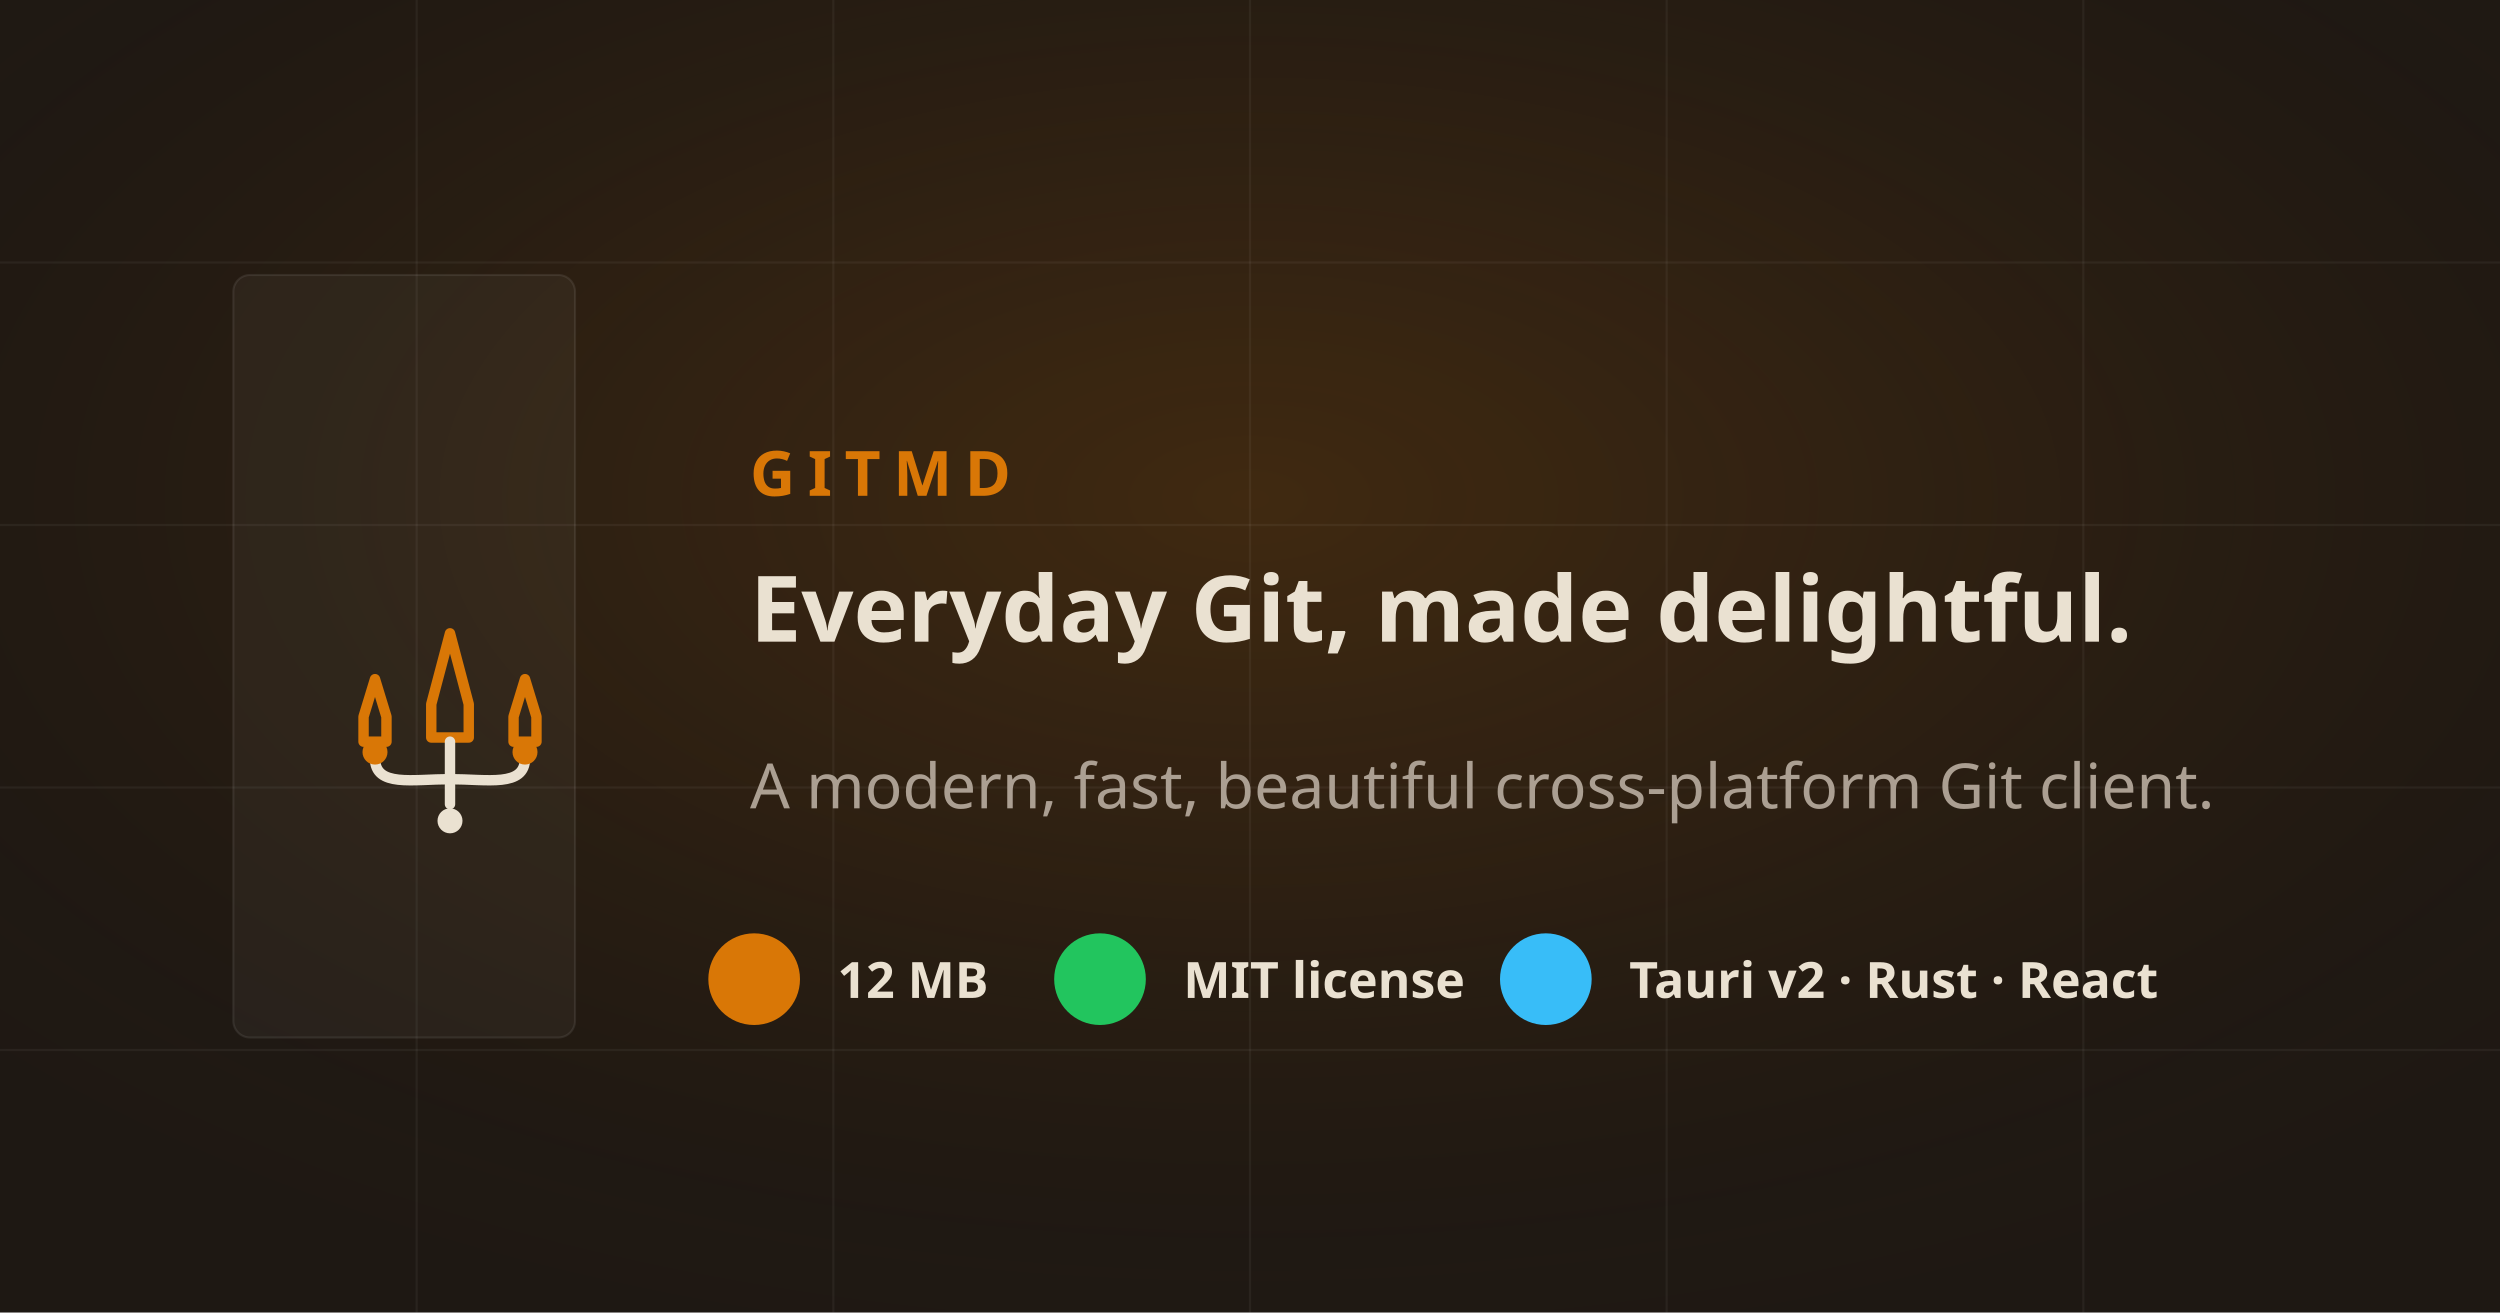
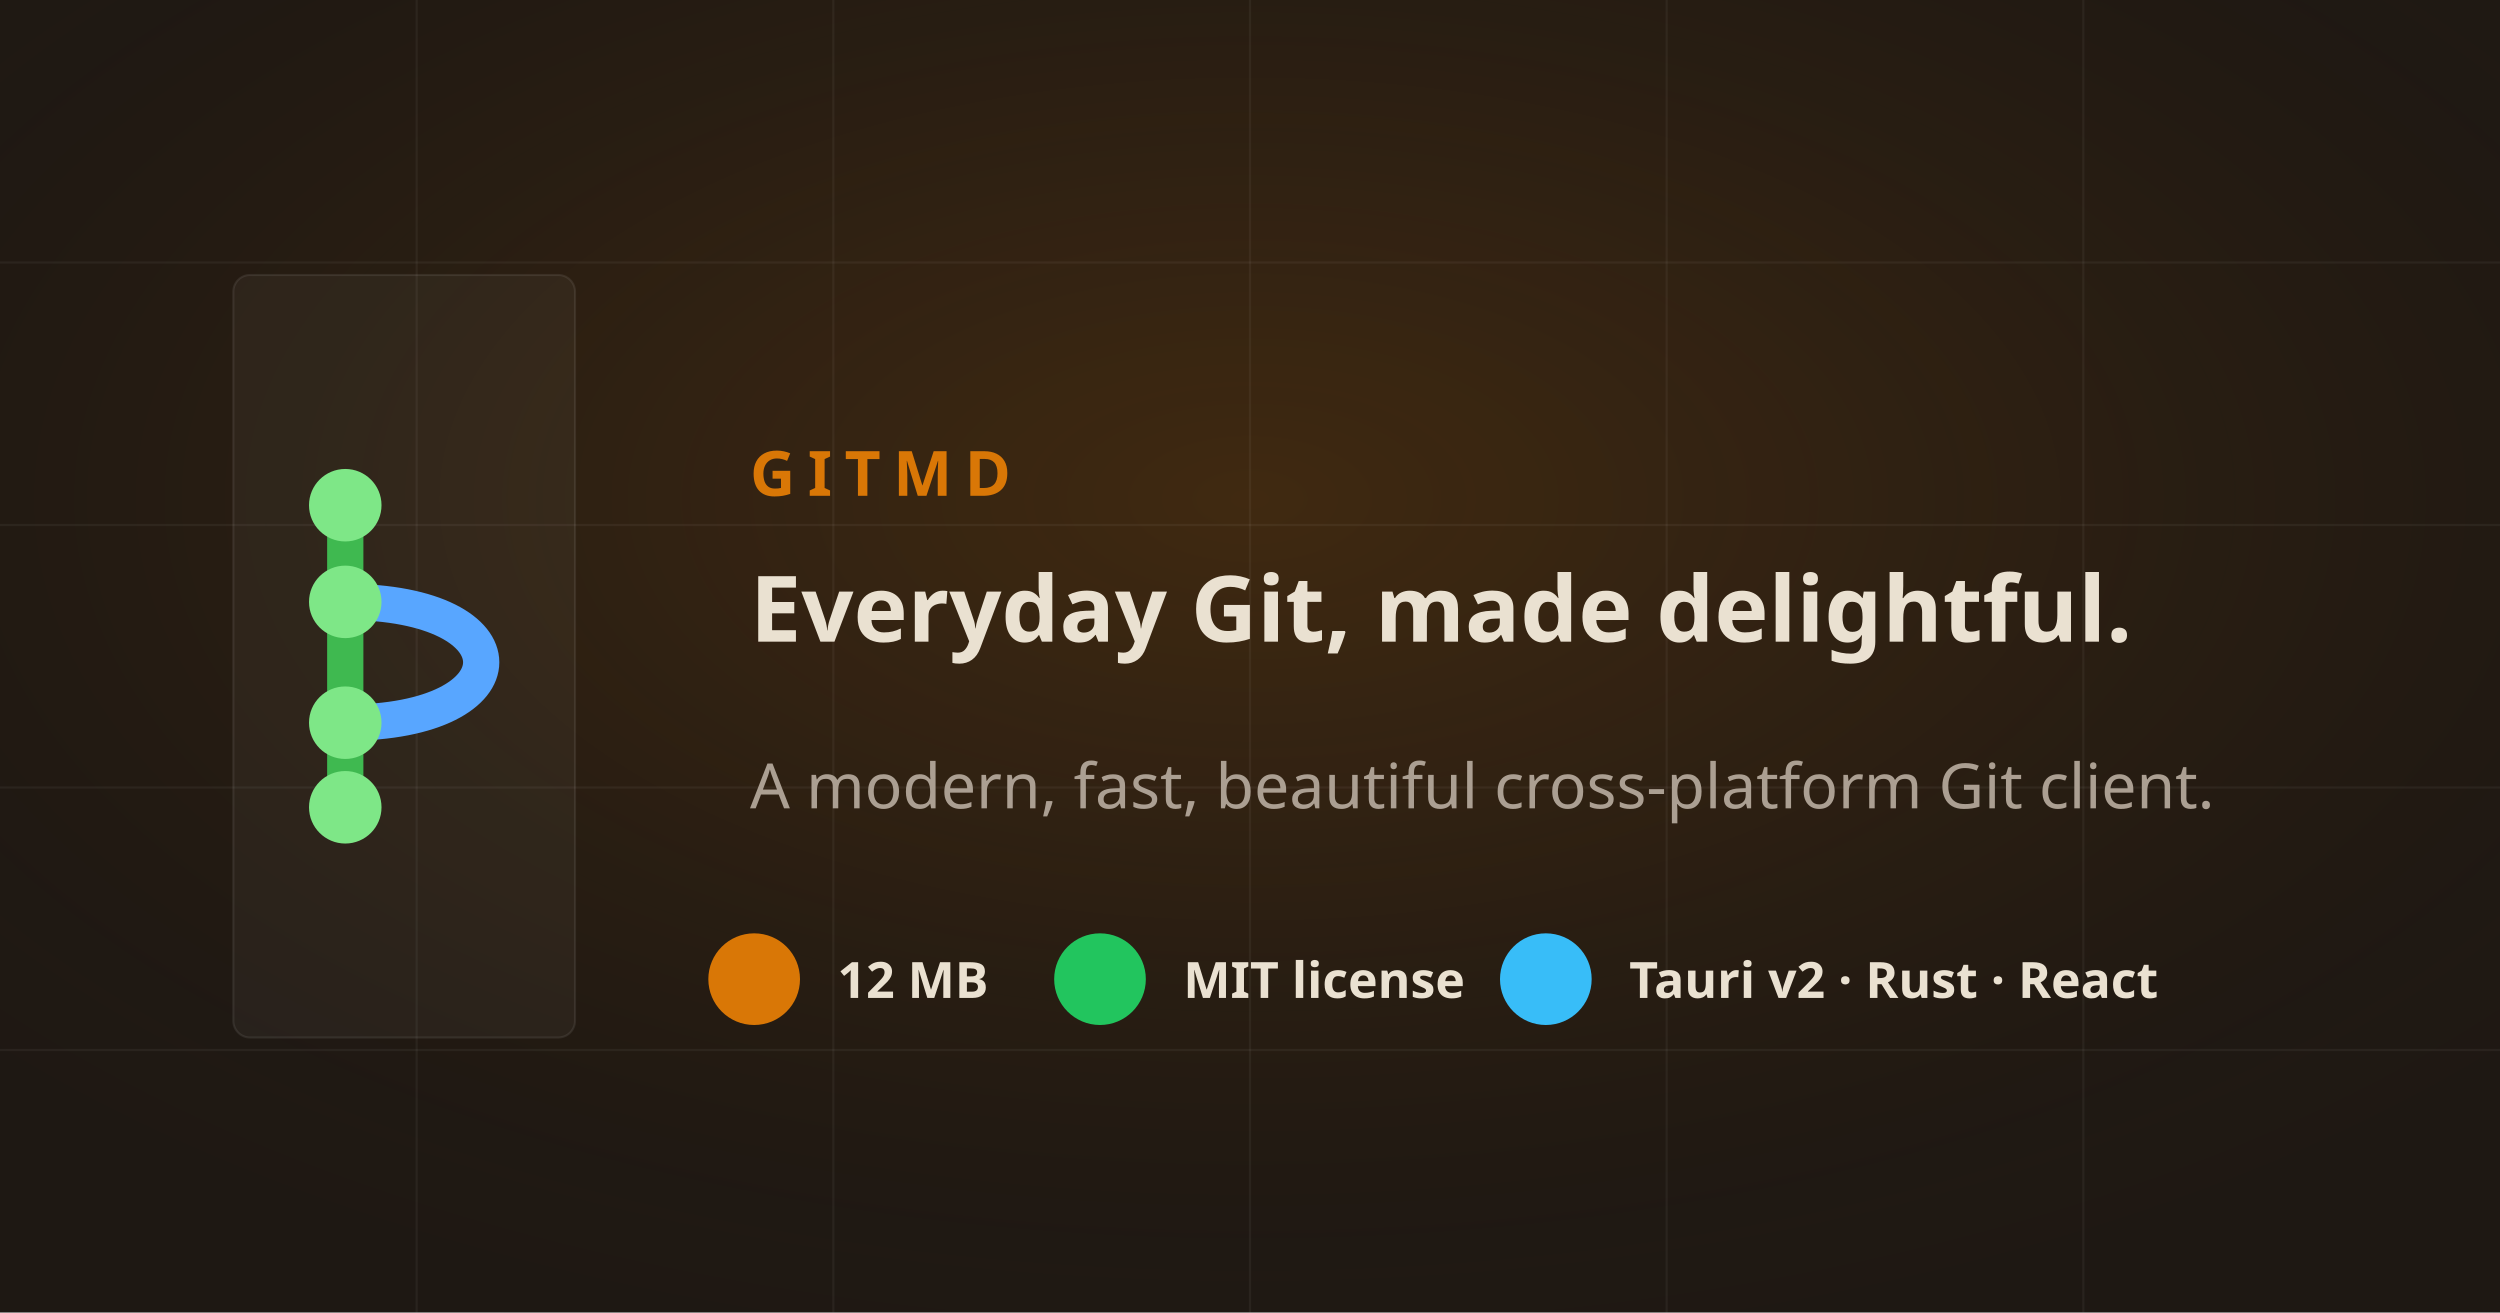
<svg xmlns="http://www.w3.org/2000/svg" width="1200" height="630" viewBox="0 0 1200 630">
  <defs>
    <radialGradient id="glow" cx="50%" cy="38%" r="70%">
      <stop offset="0%" stop-color="#D97706" stop-opacity="0.18" />
      <stop offset="55%" stop-color="#D97706" stop-opacity="0.05" />
      <stop offset="100%" stop-color="#1E1813" stop-opacity="0" />
    </radialGradient>
    <linearGradient id="grid" x1="0" y1="0" x2="0" y2="630" gradientUnits="userSpaceOnUse">
      <stop offset="0%" stop-color="#ffffff" stop-opacity="0.05" />
      <stop offset="100%" stop-color="#ffffff" stop-opacity="0.02" />
    </linearGradient>
  </defs>
  <rect width="1200" height="630" fill="#1E1813" />
  <rect width="1200" height="630" fill="url(#glow)" />
  <g stroke="#ffffff" stroke-opacity="0.05" stroke-width="1">
    <path d="M0 126 H1200 M0 252 H1200 M0 378 H1200 M0 504 H1200" />
    <path d="M200 0 V630 M400 0 V630 M600 0 V630 M800 0 V630 M1000 0 V630" />
  </g>
  <g>
    <rect x="112" y="132" width="164" height="366" rx="8" fill="rgba(255,255,255,0.04)" stroke="rgba(255,255,255,0.08)" />
-     <g transform="translate(152 300)">
-       <g stroke="#D97706" stroke-width="5" stroke-linecap="round" stroke-linejoin="round" fill="none">
-         <path d="M64 4 L55 38 L55 54 L73 54 L73 38 Z" />
-         <path d="M28 26 L22.5 44 L22.5 56 L33.5 56 L33.5 44 Z" />
-         <path d="M100 26 L94.5 44 L94.5 56 L105.5 56 L105.5 44 Z" />
-       </g>
-       <g stroke="#EAE1D1" stroke-width="5" stroke-linecap="round" fill="none">
-         <path d="M28 64 C28 78 46 74 64 74" />
-         <path d="M100 64 C100 78 82 74 64 74" />
-         <path d="M64 56 V 86" />
-       </g>
-       <circle cx="28" cy="61" r="6" fill="#D97706" />
-       <circle cx="100" cy="61" r="6" fill="#D97706" />
-       <circle cx="64" cy="94" r="6" fill="#EAE1D1" />
+     <g transform="translate(194 315) scale(1.45) translate(-99.5 -98)" fill="none" stroke-linecap="round">
+       <line x1="80" y1="48" x2="80" y2="148" stroke="#3FB950" stroke-width="12" />
+       <path d="M80 80 C140 80 140 120 80 120" stroke="#58A6FF" stroke-width="12" />
+       <circle cx="80" cy="48" r="12" fill="#7EE787" />
+       <circle cx="80" cy="80" r="12" fill="#7EE787" />
+       <circle cx="80" cy="120" r="12" fill="#7EE787" />
+       <circle cx="80" cy="148" r="12" fill="#7EE787" />
    </g>
  </g>
  <text x="360" y="238" font-family="sans-serif" font-size="30" font-weight="600" letter-spacing="6" fill="#D97706">GITMD</text>
  <text x="360" y="308" font-family="sans-serif" font-size="44" font-weight="700" fill="#EAE1D1">Everyday Git, made delightful.</text>
  <text x="360" y="388" font-family="sans-serif" font-size="30" fill="#AB9F92">A modern, fast, beautiful cross-platform Git client.</text>
  <g font-family="sans-serif" font-size="24" font-weight="600">
    <g>
      <circle cx="362" cy="470" r="22" fill="#D97706" />
      <text x="402" y="479" fill="#EAE1D1">12 MB</text>
    </g>
    <g>
      <circle cx="528" cy="470" r="22" fill="#22C55E" />
      <text x="568" y="479" fill="#EAE1D1">MIT license</text>
    </g>
    <g>
      <circle cx="742" cy="470" r="22" fill="#38bdf8" />
      <text x="782" y="479" fill="#EAE1D1">Tauri v2 · Rust · React</text>
    </g>
  </g>
</svg>
